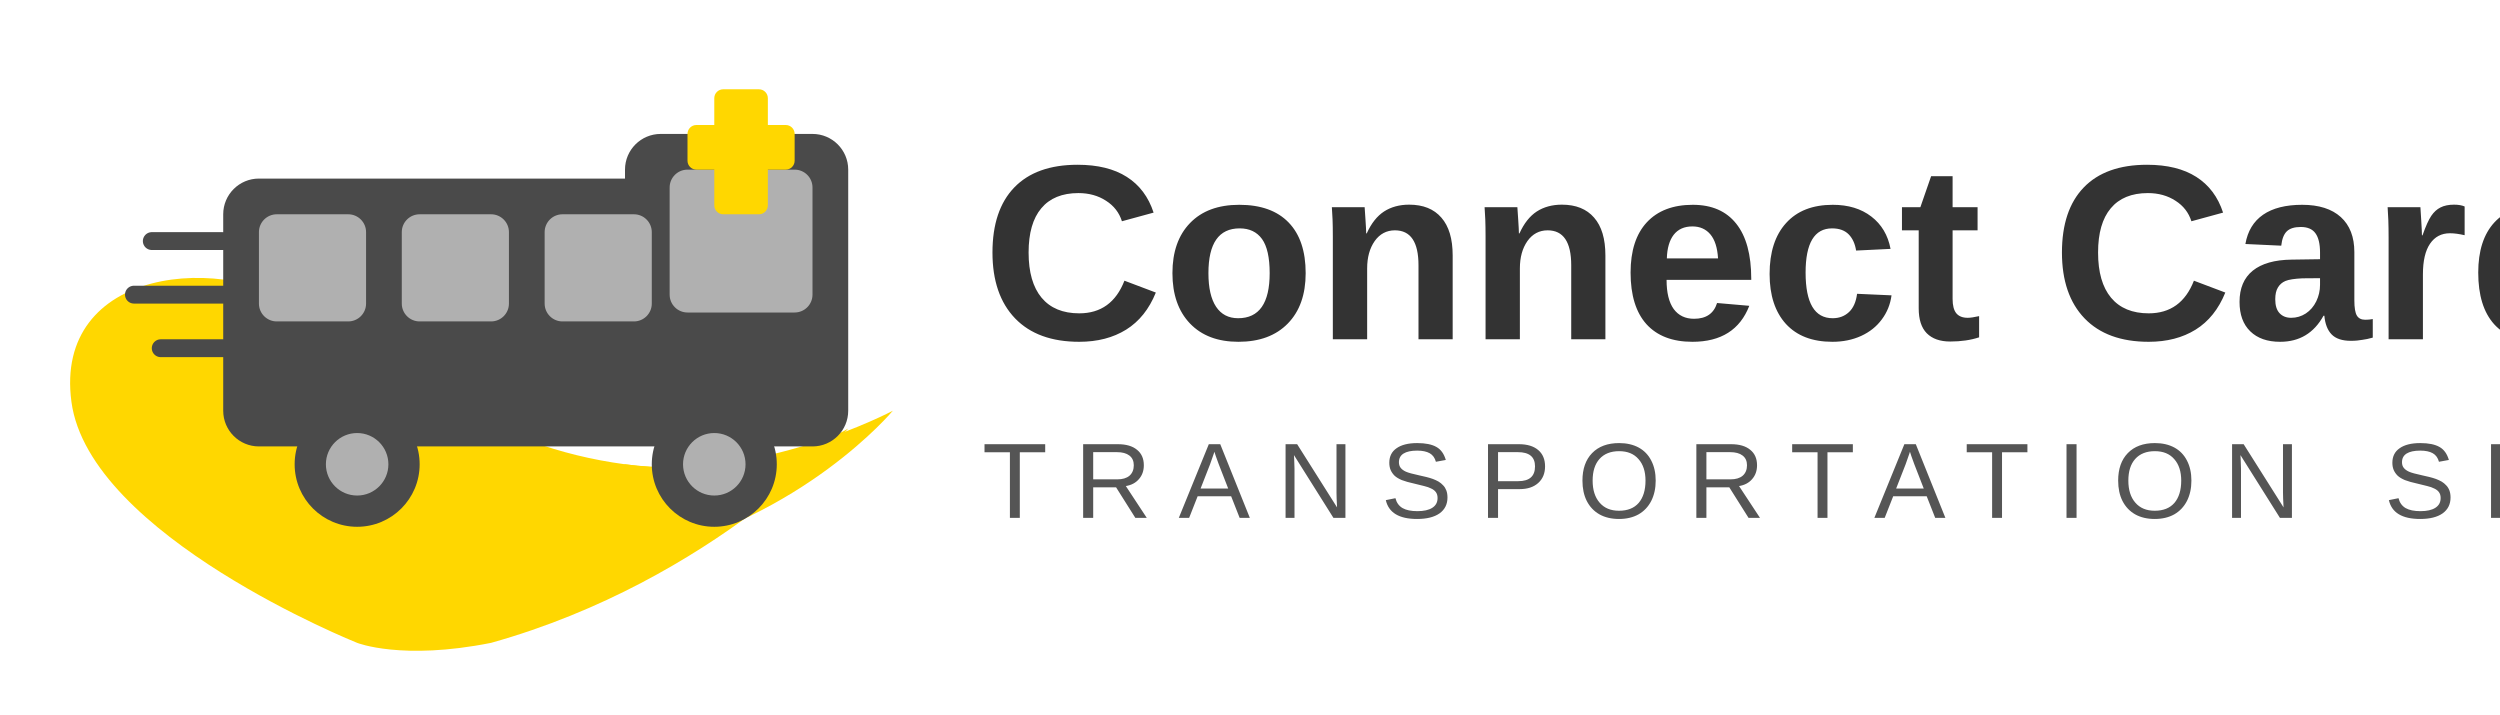
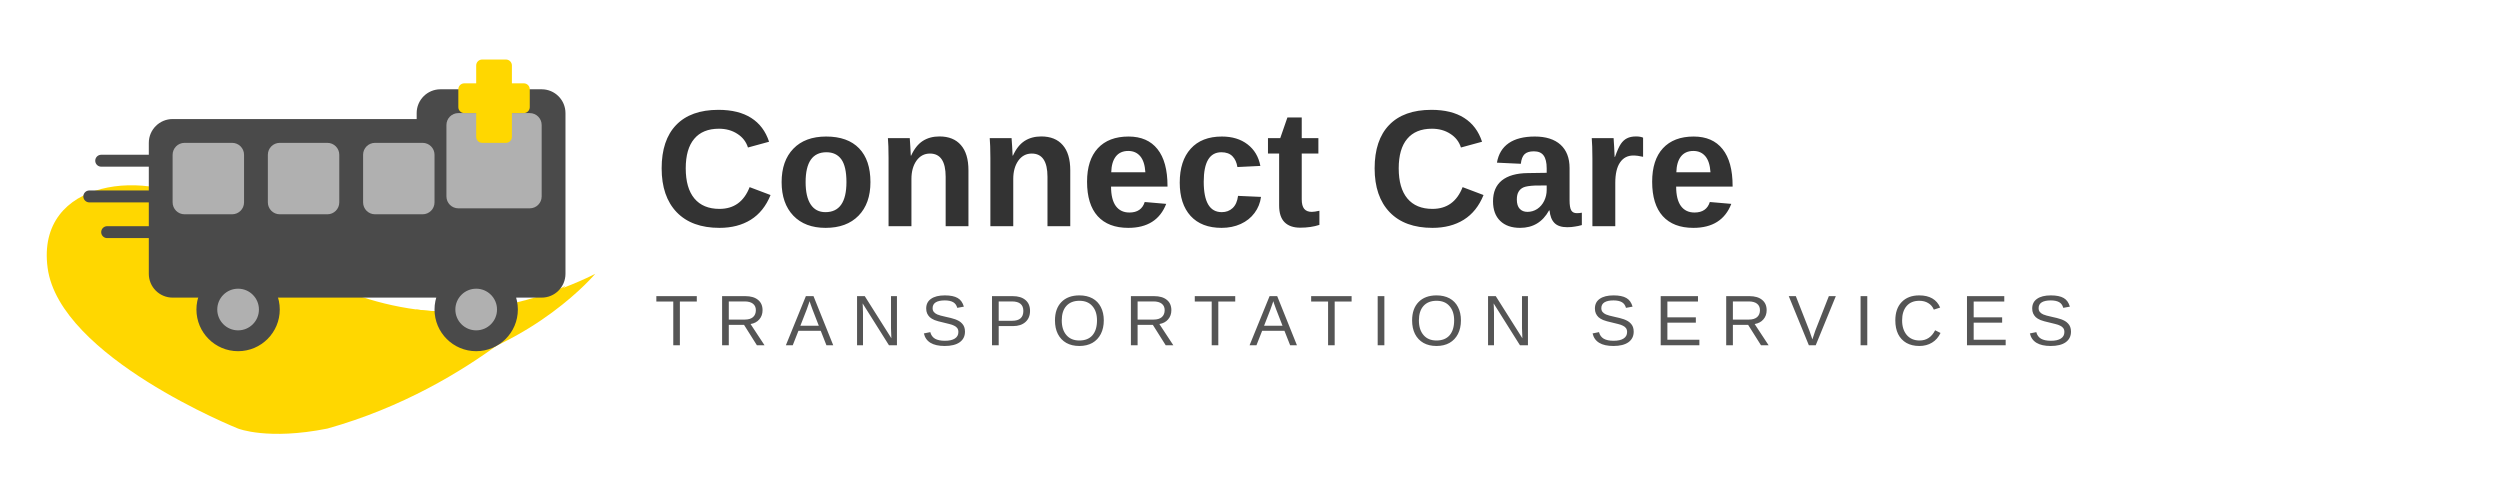
- <svg xmlns="http://www.w3.org/2000/svg" viewBox="0 0 280 80" fill="none">
+ <svg xmlns="http://www.w3.org/2000/svg" viewBox="0 0 420 80" fill="none">
  <path d="M40 72C40 72 10 60 8 45C6 30 25 28 35 35C45 42 55 50 70 52C85 54 95 48 95 48C95 48 80 65 55 72C45 74 40 72 40 72Z" fill="#FFD700" />
  <path d="M70 52C85 54 100 46 100 46C100 46 90 58 72 62C60 65 50 62 50 62" fill="#FFD700" />
  <g transform="translate(15, 5)">
    <rect x="10" y="15" width="65" height="30" rx="4" fill="#4A4A4A" />
    <rect x="55" y="10" width="25" height="35" rx="4" fill="#4A4A4A" />
    <rect x="14" y="19" width="12" height="12" rx="2" fill="#B0B0B0" />
    <rect x="30" y="19" width="12" height="12" rx="2" fill="#B0B0B0" />
    <rect x="46" y="19" width="12" height="12" rx="2" fill="#B0B0B0" />
    <rect x="60" y="14" width="16" height="16" rx="2" fill="#B0B0B0" />
    <rect x="65" y="5" width="6" height="14" rx="1" fill="#FFD700" />
    <rect x="62" y="9" width="12" height="5" rx="1" fill="#FFD700" />
    <line x1="2" y1="22" x2="10" y2="22" stroke="#4A4A4A" stroke-width="2" stroke-linecap="round" />
    <line x1="0" y1="28" x2="10" y2="28" stroke="#4A4A4A" stroke-width="2" stroke-linecap="round" />
    <line x1="3" y1="34" x2="10" y2="34" stroke="#4A4A4A" stroke-width="2" stroke-linecap="round" />
    <circle cx="25" cy="47" r="7" fill="#4A4A4A" />
    <circle cx="25" cy="47" r="3.5" fill="#B0B0B0" />
    <circle cx="65" cy="47" r="7" fill="#4A4A4A" />
    <circle cx="65" cy="47" r="3.5" fill="#B0B0B0" />
  </g>
  <text x="110" y="38" font-family="Arial, Helvetica, sans-serif" font-weight="900" font-size="28" fill="#333333">Connect Care</text>
  <text x="110" y="58" font-family="Arial, Helvetica, sans-serif" font-weight="400" font-size="12" letter-spacing="3" fill="#555555">TRANSPORTATION SERVICES</text>
</svg>
